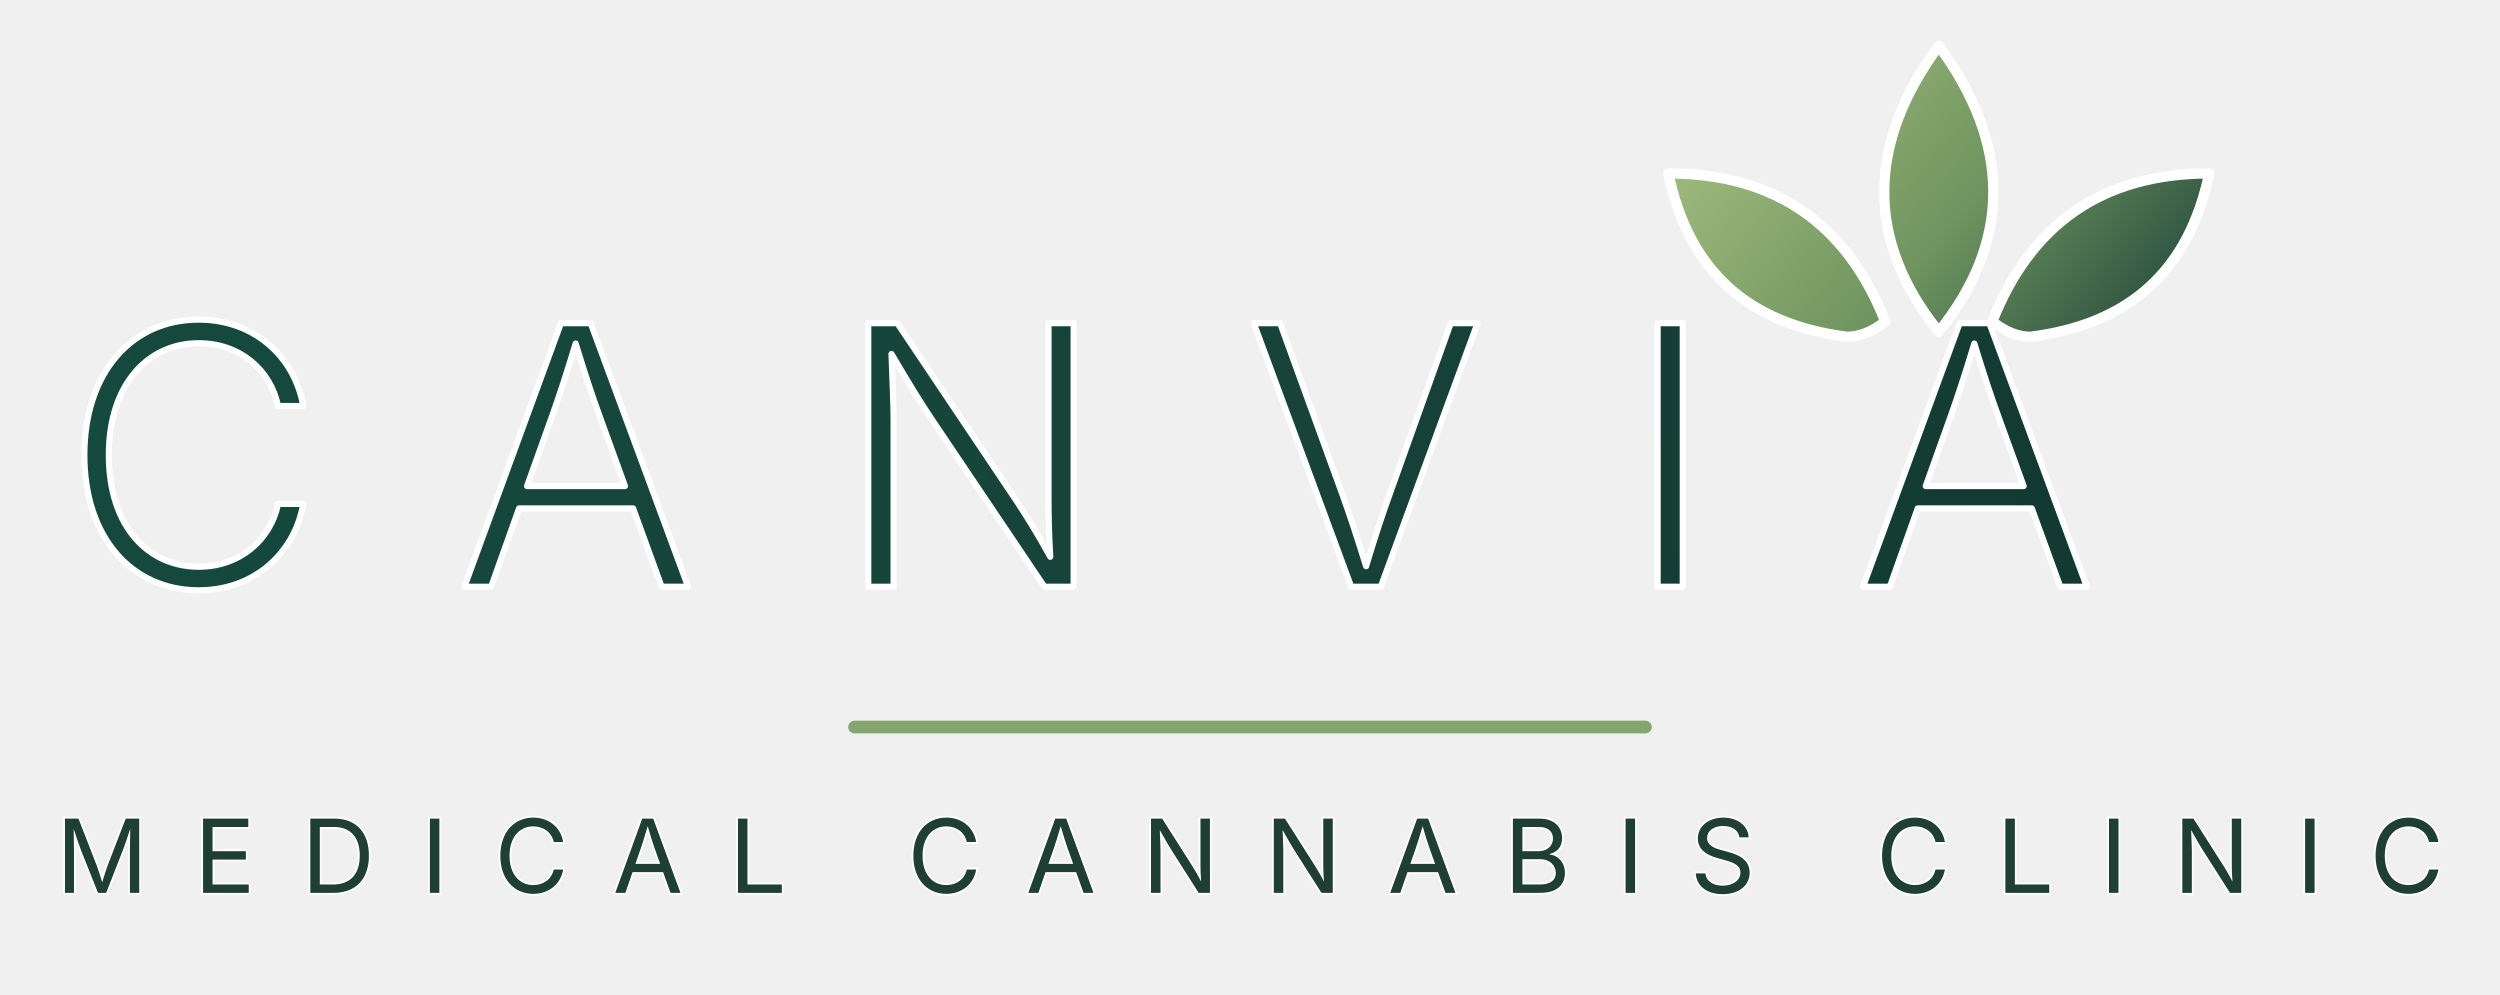
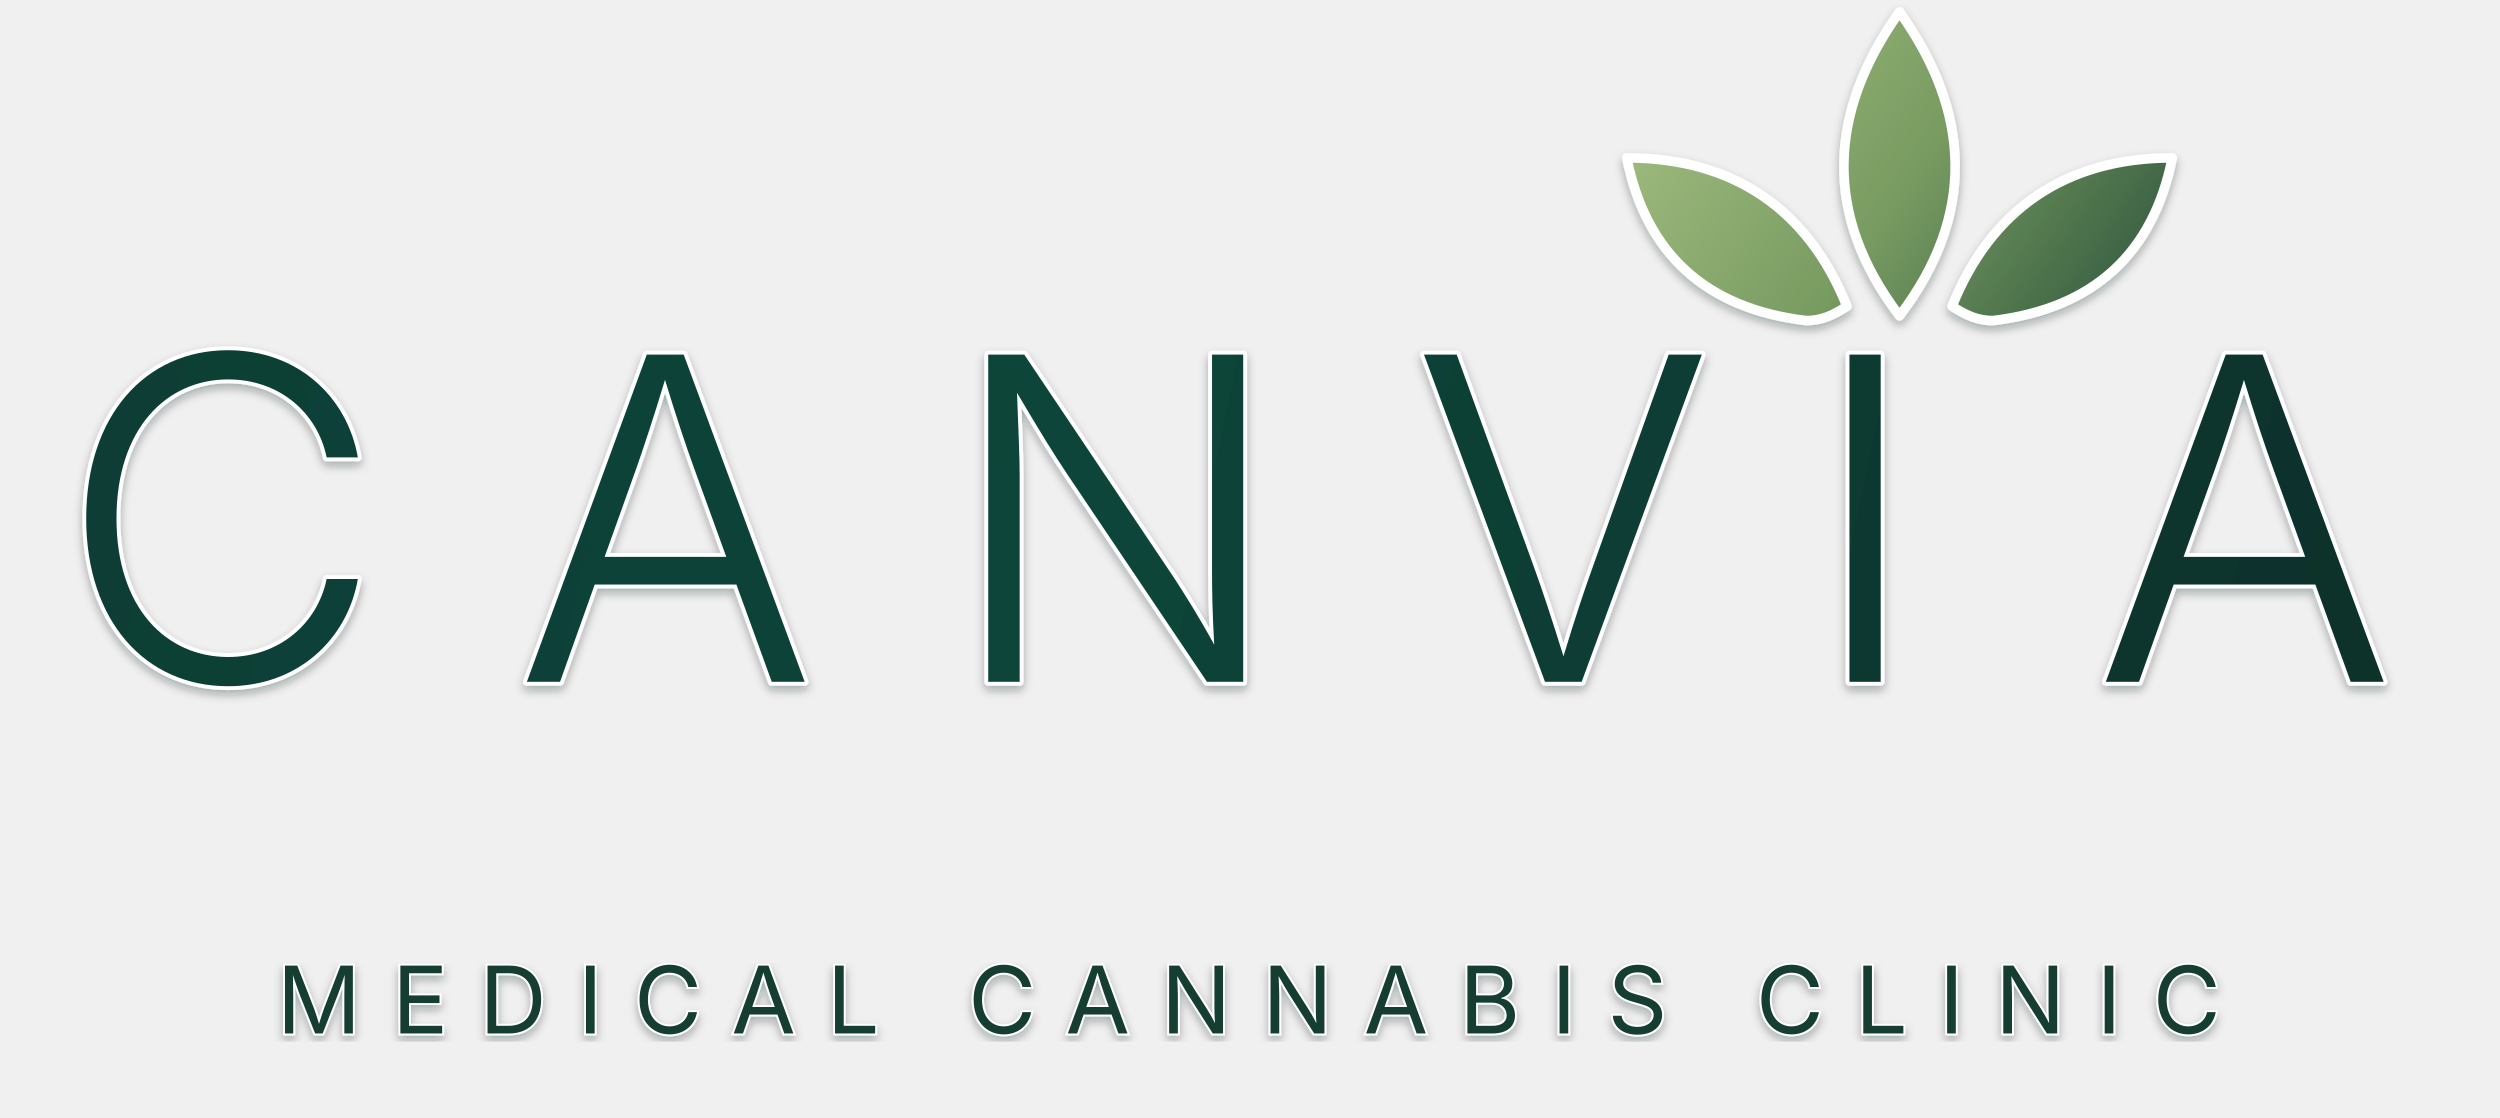
- <svg xmlns="http://www.w3.org/2000/svg" viewBox="0 0 980 390" role="img" aria-labelledby="title desc">
+ <svg xmlns="http://www.w3.org/2000/svg" viewBox="0 0 1045 467" role="img" aria-labelledby="title desc">
  <defs>
-     <linearGradient id="wordGradient" x1="0" y1="0" x2="980" y2="390" gradientUnits="userSpaceOnUse">
-       <stop offset="0" stop-color="#0f473b" />
-       <stop offset="0.5" stop-color="#123f35" />
-       <stop offset="1" stop-color="#0a2f28" />
+     <linearGradient id="wordGradient" x1="0" y1="80" x2="1045" y2="300" gradientUnits="userSpaceOnUse">
+       <stop offset="0" stop-color="#063d35" />
+       <stop offset="0.45" stop-color="#0c453a" />
+       <stop offset="1" stop-color="#072f2a" />
    </linearGradient>
-     <linearGradient id="leafGradient" x1="670" y1="18" x2="825" y2="150" gradientUnits="userSpaceOnUse">
-       <stop offset="0" stop-color="#a7c282" />
-       <stop offset="0.58" stop-color="#6f945f" />
-       <stop offset="1" stop-color="#294f3f" />
+     <linearGradient id="leafGradient" x1="700" y1="0" x2="895" y2="135" gradientUnits="userSpaceOnUse">
+       <stop offset="0" stop-color="#a4bf82" />
+       <stop offset="0.52" stop-color="#789b61" />
+       <stop offset="1" stop-color="#31583f" />
    </linearGradient>
+     <filter id="shadow" x="-10%" y="-10%" width="120%" height="120%">
+       <feDropShadow dx="0" dy="2" stdDeviation="2" flood-color="#001f19" flood-opacity="0.32" />
+     </filter>
  </defs>
-   <rect width="980" height="390" fill="none" />
-   <g stroke="#ffffff" stroke-width="2.4" stroke-linejoin="round" opacity="0.98">
-     <text x="24" y="230" font-family="Inter, Montserrat, Arial, sans-serif" font-size="142" font-weight="300" letter-spacing="53" fill="url(#wordGradient)">CANVIA</text>
+   <rect width="1045" height="467" fill="none" />
+   <g font-family="Montserrat, Inter, Arial, sans-serif" font-size="188" font-weight="300" fill="url(#wordGradient)" stroke="#ffffff" stroke-width="3.2" paint-order="stroke" stroke-linejoin="round" filter="url(#shadow)">
+     <text x="24" y="285">C</text>
+     <text x="215" y="285">A</text>
+     <text x="395" y="285">N</text>
+     <text x="590" y="285">V</text>
+     <text x="755" y="285">I</text>
+     <text x="875" y="285">A</text>
  </g>
-   <g stroke="#ffffff" stroke-width="4" stroke-linejoin="round">
-     <path d="M760 18C788 56 789 94 760 130C731 94 732 56 760 18Z" fill="url(#leafGradient)" />
-     <path d="M724 132C685 127 662 106 654 68C696 68 724 88 739 126C734 130 729 132 724 132Z" fill="url(#leafGradient)" />
-     <path d="M796 132C835 127 858 106 866 68C824 68 796 88 781 126C786 130 791 132 796 132Z" fill="url(#leafGradient)" />
+   <g stroke="#ffffff" stroke-width="4" stroke-linejoin="round" filter="url(#shadow)">
+     <path d="M794 5C824 47 826 90 794 132C762 90 764 47 794 5Z" fill="url(#leafGradient)" />
+     <path d="M755 134C713 129 688 106 680 66C725 66 756 88 772 128C766 132 761 134 755 134Z" fill="url(#leafGradient)" />
+     <path d="M833 134C875 129 900 106 908 66C863 66 832 88 816 128C822 132 827 134 833 134Z" fill="url(#leafGradient)" />
  </g>
-   <line x1="335" y1="285" x2="645" y2="285" stroke="#86a66f" stroke-width="5" stroke-linecap="round" />
-   <text x="490" y="350" text-anchor="middle" font-family="Inter, Montserrat, Arial, sans-serif" font-size="40" font-weight="400" letter-spacing="18" fill="#1f3f34" stroke="#ffffff" stroke-width="1.4" paint-order="stroke">MEDICAL CANNABIS CLINIC</text>
+   <line x1="370" y1="338" x2="675" y2="338" stroke="#86a66f" stroke-width="5" stroke-linecap="round" filter="url(#shadow)" />
+   <text x="522" y="432" text-anchor="middle" font-family="Montserrat, Inter, Arial, sans-serif" font-size="39" font-weight="400" letter-spacing="13" fill="#163d32" stroke="#ffffff" stroke-width="1.6" paint-order="stroke" filter="url(#shadow)">MEDICAL CANNABIS CLINIC</text>
</svg>
